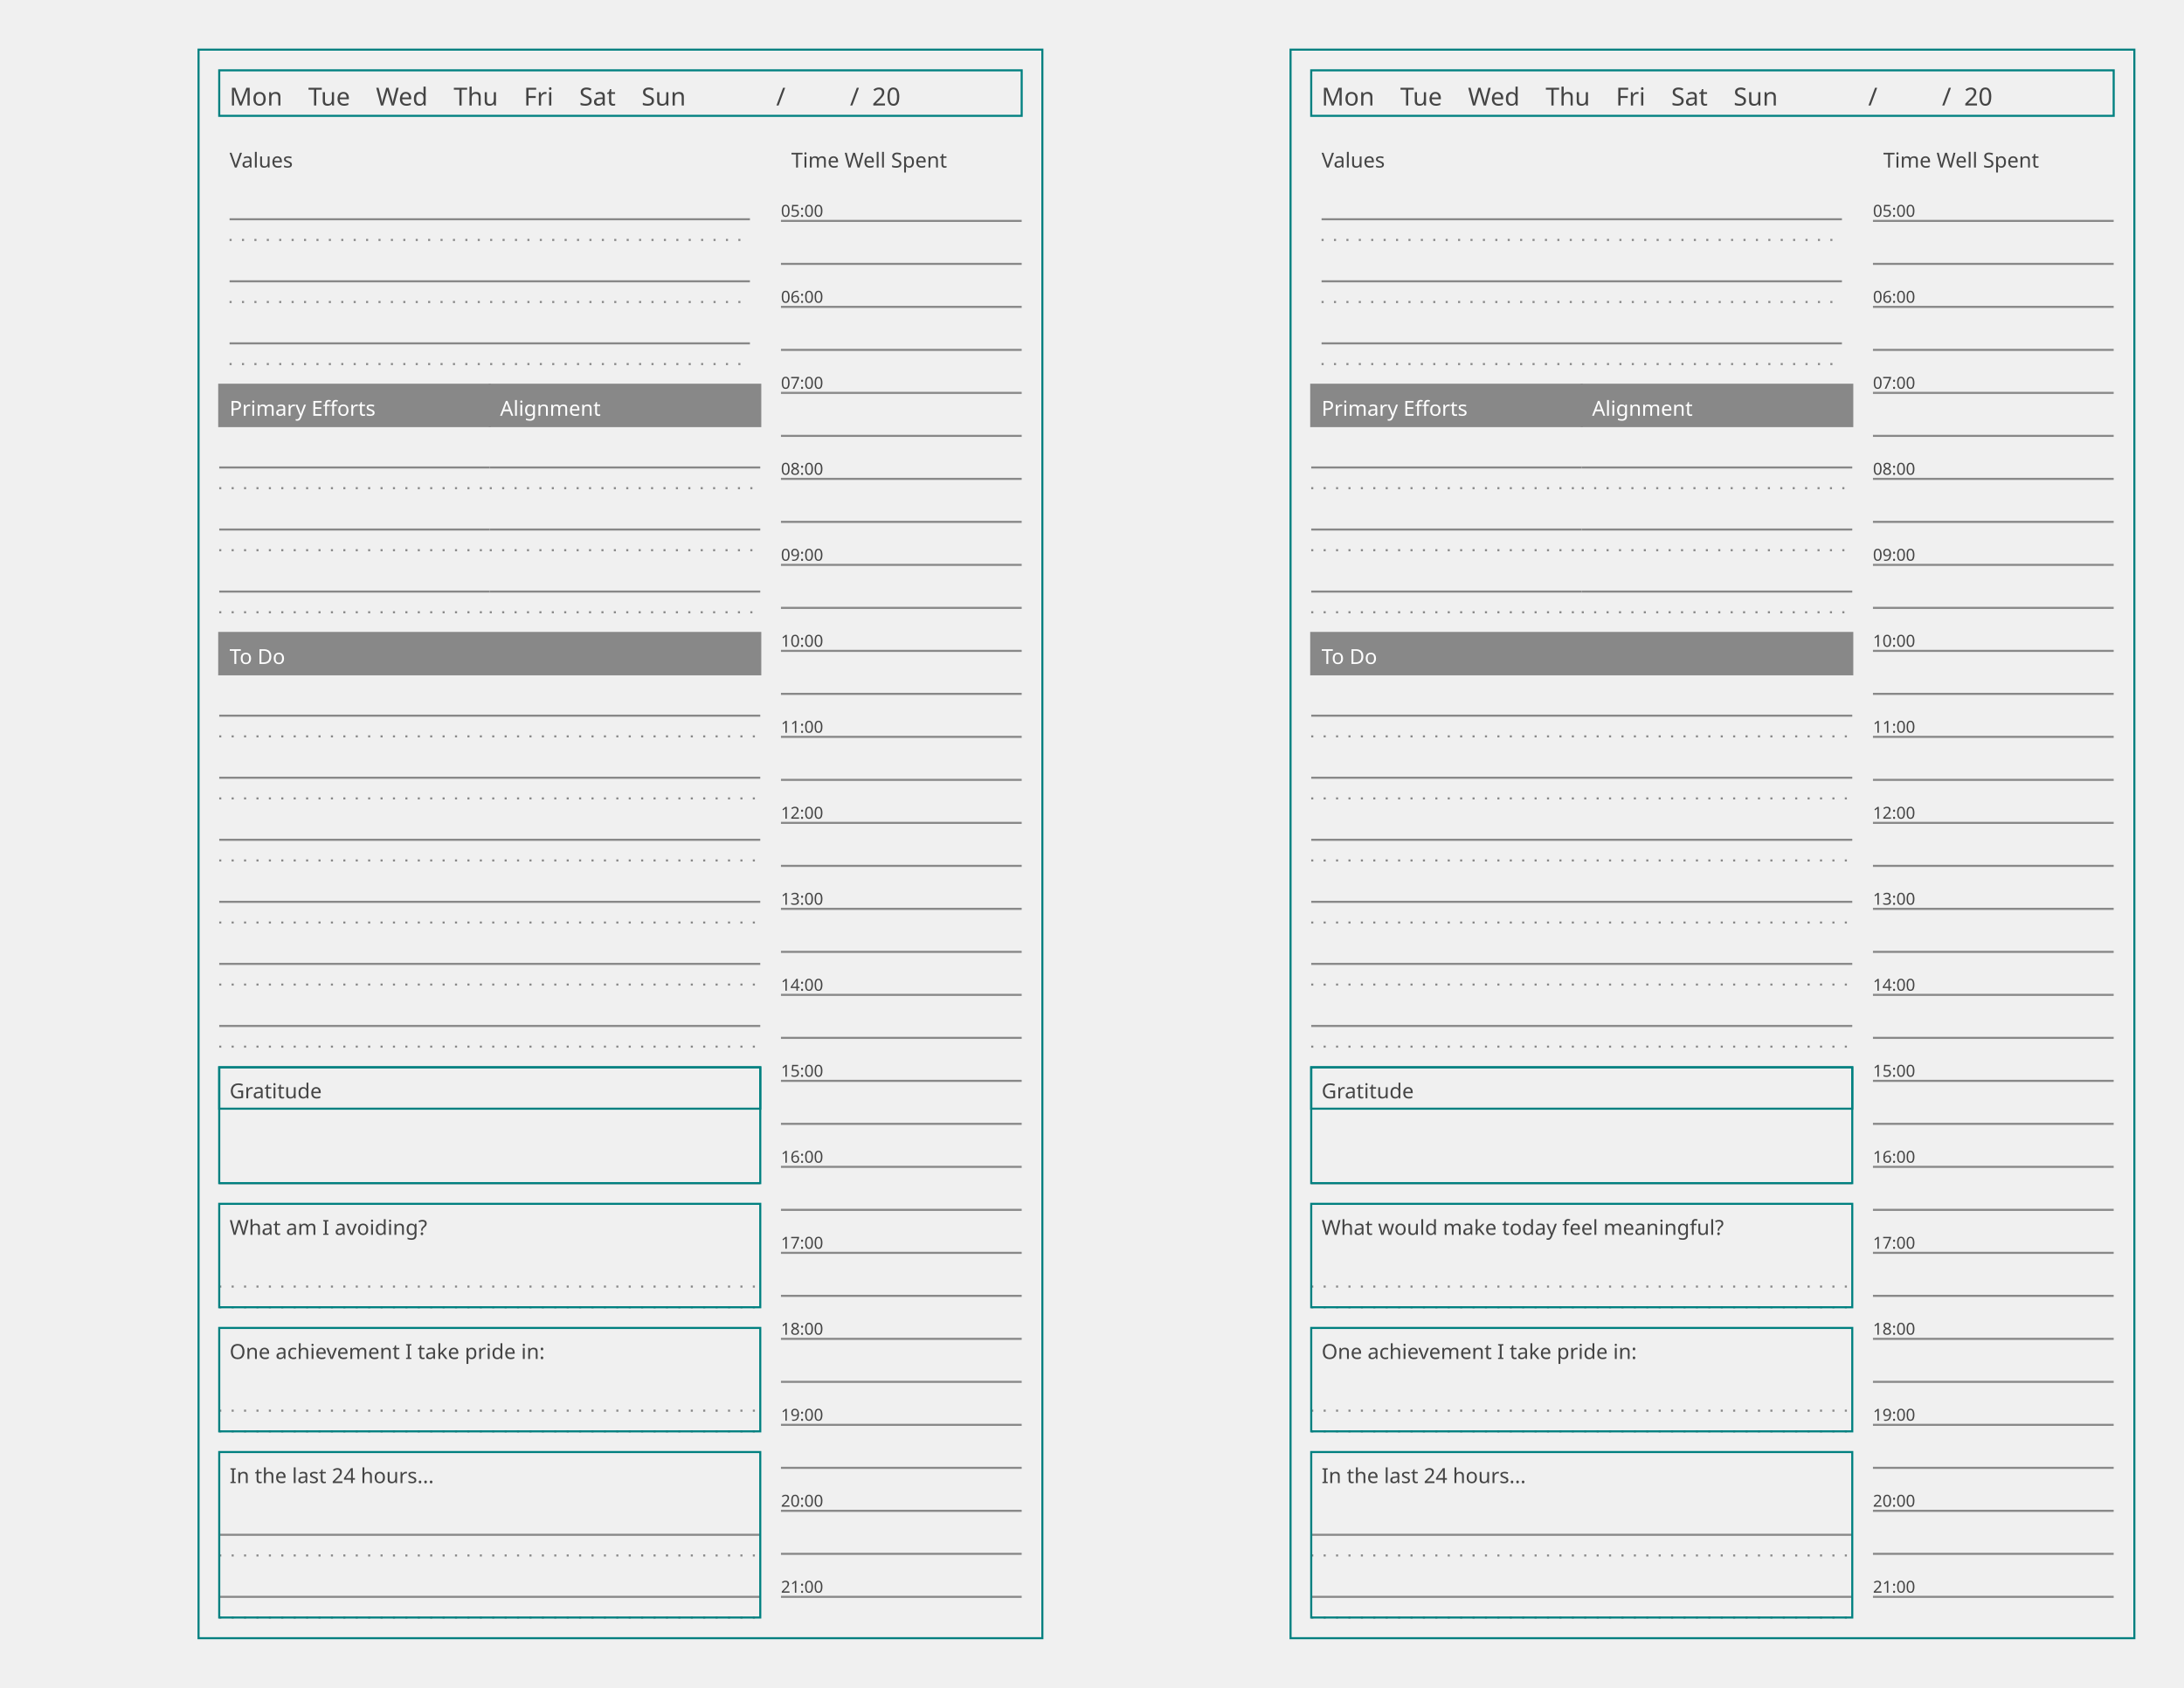
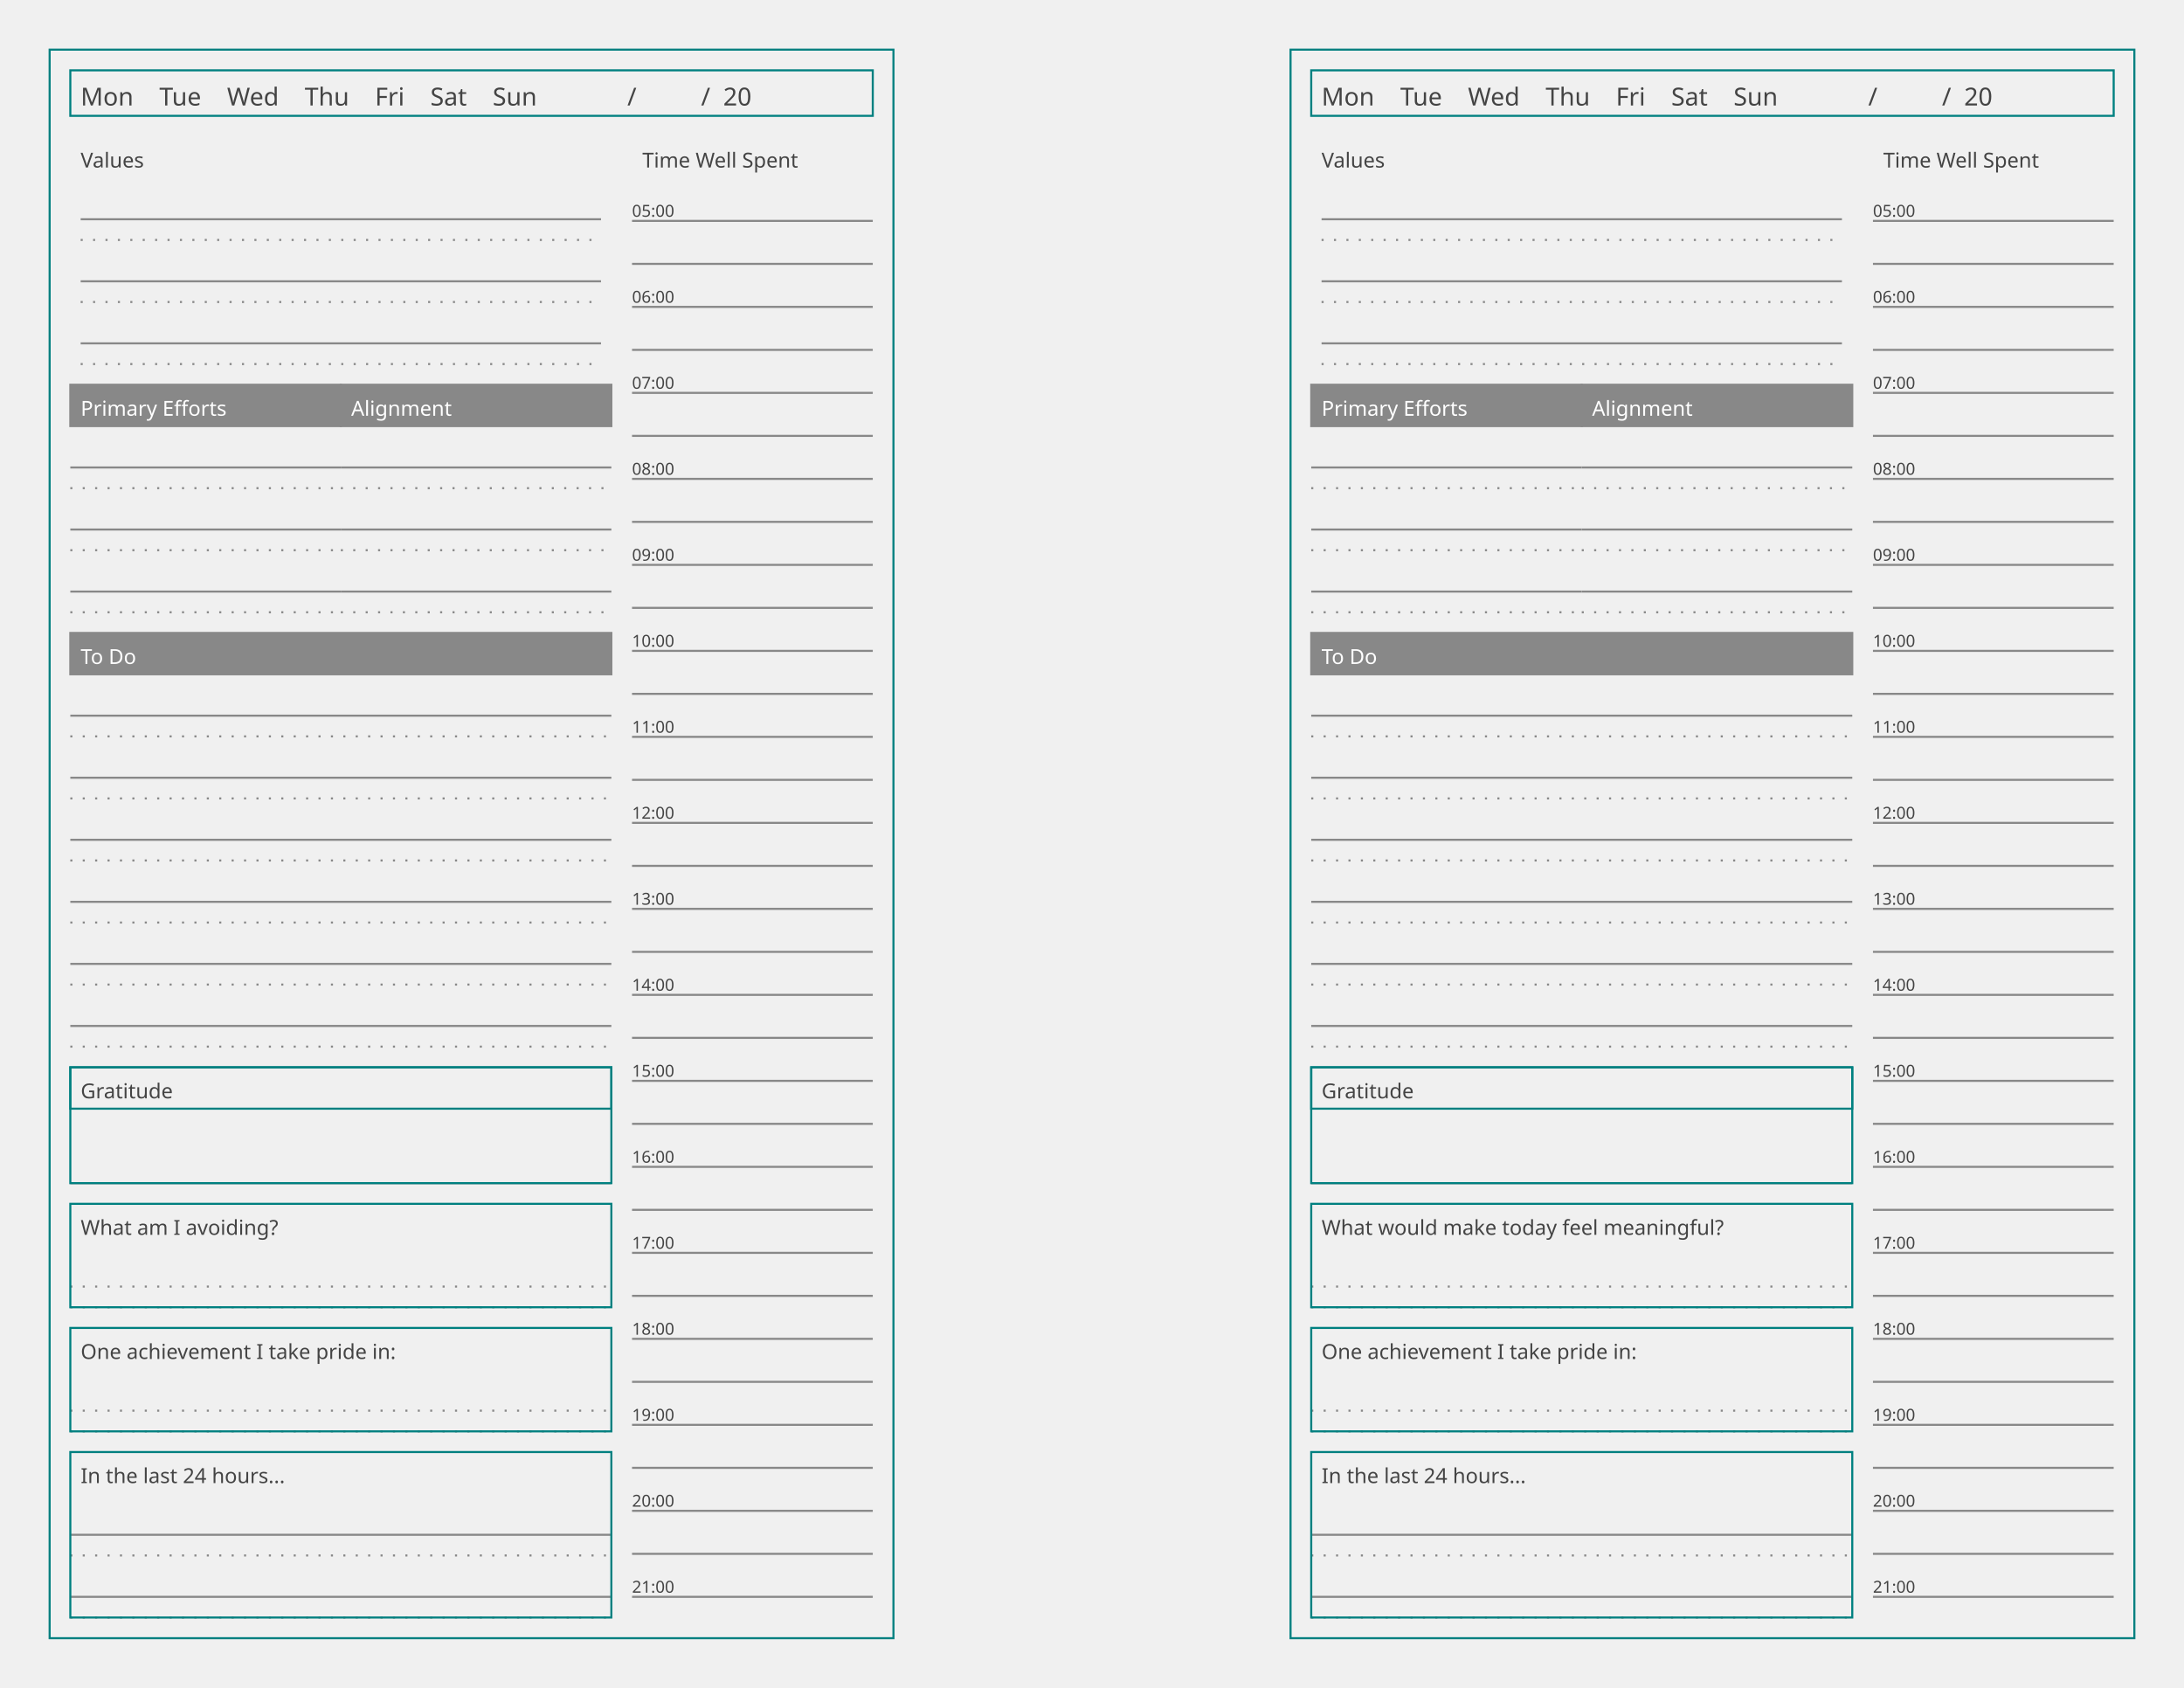
<svg xmlns="http://www.w3.org/2000/svg" baseProfile="tiny" height="8.5in" version="1.2" width="11in">
  <defs />
-   <g transform="translate(96, 24.0)">
+   <g transform="translate(24.0, 24.0)">
    <rect fill="none" height="768.0" stroke="#008080" width="408.0" x="0" y="0" />
    <g transform="translate(10, 10)">
      <rect fill="none" height="22" stroke="#008080" stroke-width="1" width="388.0" x="0" y="0" />
      <text alignment-baseline="text-after-edge" fill="#444444" font-family="Trebuchet MS" font-size="12" text-anchor="start" transform="translate(5,17)">Mon    Tue    Wed    Thu    Fri    Sat    Sun              /          /  20          </text>
    </g>
    <g transform="translate(10, 32)">
      <g transform="translate(0,10)">
        <g>
          <g transform="translate(0,0)">
            <text alignment-baseline="text-after-edge" fill="#444444" font-family="Ubuntu Mono" font-size="10" text-anchor="start" transform="translate(5,15)">Values</text>
          </g>
          <g transform="translate(0,20)">
            <g>
              <line stroke="#888888" stroke-dasharray="1,5" stroke-width="1" transform="translate(5,30.0)" x1="0" x2="251.6" y1="0" y2="0" />
              <line stroke="#888888" stroke-dasharray="1,5" stroke-width="1" transform="translate(5,60.0)" x1="0" x2="251.6" y1="0" y2="0" />
              <line stroke="#888888" stroke-dasharray="1,5" stroke-width="1" transform="translate(5,90.0)" x1="0" x2="251.6" y1="0" y2="0" />
            </g>
            <g>
              <line stroke="#888888" stroke-dasharray="1,0" stroke-width="1" transform="translate(5,20.0)" x1="0" x2="251.6" y1="0" y2="0" />
              <line stroke="#888888" stroke-dasharray="1,0" stroke-width="1" transform="translate(5,50.0)" x1="0" x2="251.6" y1="0" y2="0" />
              <line stroke="#888888" stroke-dasharray="1,0" stroke-width="1" transform="translate(5,80.0)" x1="0" x2="251.6" y1="0" y2="0" />
            </g>
          </g>
        </g>
      </g>
      <g transform="translate(0,130)">
        <g>
          <g transform="translate(0,0)">
            <g>
              <g transform="translate(0,0)">
                <rect fill="#888888" height="20" stroke="#888888" stroke-width="1" width="130.8" x="0" y="0" />
                <text alignment-baseline="text-after-edge" fill="#ffffff" font-family="Trebuchet MS" font-size="10" text-anchor="start" transform="translate(5,15)">Primary Efforts</text>
              </g>
              <g transform="translate(0,20)">
                <g>
                  <line stroke="#888888" stroke-dasharray="1,5" stroke-width="1" transform="translate(0,30.0)" x1="0" x2="130.8" y1="0" y2="0" />
                  <line stroke="#888888" stroke-dasharray="1,5" stroke-width="1" transform="translate(0,60.0)" x1="0" x2="130.8" y1="0" y2="0" />
                  <line stroke="#888888" stroke-dasharray="1,5" stroke-width="1" transform="translate(0,90.0)" x1="0" x2="130.8" y1="0" y2="0" />
                </g>
                <g>
                  <line stroke="#888888" stroke-dasharray="1,0" stroke-width="1" transform="translate(0,20.0)" x1="0" x2="130.8" y1="0" y2="0" />
                  <line stroke="#888888" stroke-dasharray="1,0" stroke-width="1" transform="translate(0,50.0)" x1="0" x2="130.8" y1="0" y2="0" />
                  <line stroke="#888888" stroke-dasharray="1,0" stroke-width="1" transform="translate(0,80.0)" x1="0" x2="130.8" y1="0" y2="0" />
                </g>
              </g>
            </g>
          </g>
          <g transform="translate(130.8,0)">
            <g>
              <g transform="translate(0,0)">
                <rect fill="#888888" height="20" stroke="#888888" stroke-width="1" width="130.8" x="0" y="0" />
                <text alignment-baseline="text-after-edge" fill="#ffffff" font-family="Trebuchet MS" font-size="10" text-anchor="start" transform="translate(5,15)">Alignment</text>
              </g>
              <g transform="translate(0,20)">
                <g>
                  <line stroke="#888888" stroke-dasharray="1,5" stroke-width="1" transform="translate(0,30.0)" x1="0" x2="130.8" y1="0" y2="0" />
                  <line stroke="#888888" stroke-dasharray="1,5" stroke-width="1" transform="translate(0,60.0)" x1="0" x2="130.8" y1="0" y2="0" />
                  <line stroke="#888888" stroke-dasharray="1,5" stroke-width="1" transform="translate(0,90.0)" x1="0" x2="130.8" y1="0" y2="0" />
                </g>
                <g>
                  <line stroke="#888888" stroke-dasharray="1,0" stroke-width="1" transform="translate(0,20.0)" x1="0" x2="130.8" y1="0" y2="0" />
                  <line stroke="#888888" stroke-dasharray="1,0" stroke-width="1" transform="translate(0,50.0)" x1="0" x2="130.8" y1="0" y2="0" />
                  <line stroke="#888888" stroke-dasharray="1,0" stroke-width="1" transform="translate(0,80.0)" x1="0" x2="130.8" y1="0" y2="0" />
                </g>
              </g>
            </g>
          </g>
        </g>
      </g>
      <g transform="translate(0,250)">
        <g>
          <g transform="translate(0,0)">
            <rect fill="#888888" height="20" stroke="#888888" stroke-width="1" width="261.6" x="0" y="0" />
            <text alignment-baseline="text-after-edge" fill="#ffffff" font-family="Ubuntu Mono" font-size="10" text-anchor="start" transform="translate(5,15)">To Do</text>
          </g>
          <g transform="translate(0,20)">
            <g>
              <line stroke="#888888" stroke-dasharray="1,5" stroke-width="1" transform="translate(0,30.0)" x1="0" x2="261.6" y1="0" y2="0" />
              <line stroke="#888888" stroke-dasharray="1,5" stroke-width="1" transform="translate(0,60.0)" x1="0" x2="261.6" y1="0" y2="0" />
              <line stroke="#888888" stroke-dasharray="1,5" stroke-width="1" transform="translate(0,90.0)" x1="0" x2="261.6" y1="0" y2="0" />
              <line stroke="#888888" stroke-dasharray="1,5" stroke-width="1" transform="translate(0,120.0)" x1="0" x2="261.6" y1="0" y2="0" />
              <line stroke="#888888" stroke-dasharray="1,5" stroke-width="1" transform="translate(0,150.0)" x1="0" x2="261.6" y1="0" y2="0" />
              <line stroke="#888888" stroke-dasharray="1,5" stroke-width="1" transform="translate(0,180.0)" x1="0" x2="261.6" y1="0" y2="0" />
            </g>
            <g>
              <line stroke="#888888" stroke-dasharray="1,0" stroke-width="1" transform="translate(0,20.0)" x1="0" x2="261.6" y1="0" y2="0" />
              <line stroke="#888888" stroke-dasharray="1,0" stroke-width="1" transform="translate(0,50.0)" x1="0" x2="261.6" y1="0" y2="0" />
              <line stroke="#888888" stroke-dasharray="1,0" stroke-width="1" transform="translate(0,80.0)" x1="0" x2="261.6" y1="0" y2="0" />
              <line stroke="#888888" stroke-dasharray="1,0" stroke-width="1" transform="translate(0,110.0)" x1="0" x2="261.6" y1="0" y2="0" />
              <line stroke="#888888" stroke-dasharray="1,0" stroke-width="1" transform="translate(0,140.0)" x1="0" x2="261.6" y1="0" y2="0" />
              <line stroke="#888888" stroke-dasharray="1,0" stroke-width="1" transform="translate(0,170.0)" x1="0" x2="261.6" y1="0" y2="0" />
            </g>
          </g>
        </g>
      </g>
      <g transform="translate(0,460)">
        <g>
          <g transform="translate(0,0)">
            <rect fill="none" height="20" stroke="#008080" stroke-width="1" width="261.6" x="0" y="0" />
            <text alignment-baseline="text-after-edge" fill="#444444" font-family="Trebuchet MS" font-size="10" text-anchor="start" transform="translate(5,15)">Gratitude</text>
          </g>
          <g transform="translate(0,20)">
            <line stroke="#888888" stroke-dasharray="1,0" stroke-width="1" transform="translate(0,36.0)" x1="0" x2="261.6" y1="0" y2="0" />
          </g>
        </g>
        <rect fill="none" height="56.0" stroke="#008080" stroke-width="1" width="261.6" x="0" y="0" />
      </g>
      <g transform="translate(0,526.0)">
        <g>
          <g transform="translate(0,0)">
            <text alignment-baseline="text-after-edge" fill="#444444" font-family="Ubuntu Mono" font-size="10" text-anchor="start" transform="translate(5,15)">What am I avoiding?</text>
          </g>
          <g transform="translate(0,20)">
            <g>
              <line stroke="#888888" stroke-dasharray="1,5" stroke-width="1" transform="translate(0,30.0)" x1="0" x2="261.6" y1="0" y2="0" />
            </g>
            <g>
              <line stroke="#888888" stroke-dasharray="1,5" stroke-width="1" transform="translate(0,20.0)" x1="0" x2="261.6" y1="0" y2="0" />
            </g>
          </g>
        </g>
        <rect fill="none" height="50" stroke="#008080" stroke-width="1" width="261.6" x="0" y="0" />
      </g>
      <g transform="translate(0,586.0)">
        <g>
          <g transform="translate(0,0)">
            <text alignment-baseline="text-after-edge" fill="#444444" font-family="Ubuntu Mono" font-size="10" text-anchor="start" transform="translate(5,15)">One achievement I take pride in:</text>
          </g>
          <g transform="translate(0,20)">
            <g>
              <line stroke="#888888" stroke-dasharray="1,5" stroke-width="1" transform="translate(0,30.0)" x1="0" x2="261.6" y1="0" y2="0" />
            </g>
            <g>
              <line stroke="#888888" stroke-dasharray="1,5" stroke-width="1" transform="translate(0,20.0)" x1="0" x2="261.6" y1="0" y2="0" />
            </g>
          </g>
        </g>
        <rect fill="none" height="50" stroke="#008080" stroke-width="1" width="261.6" x="0" y="0" />
      </g>
      <g transform="translate(0,646.0)">
        <g>
          <g transform="translate(0,0)">
            <text alignment-baseline="text-after-edge" fill="#444444" font-family="Ubuntu Mono" font-size="10" text-anchor="start" transform="translate(5,15)">In the last 24 hours...</text>
          </g>
          <g transform="translate(0,20)">
            <g>
              <line stroke="#888888" stroke-dasharray="1,5" stroke-width="1" transform="translate(0,30.0)" x1="0" x2="261.6" y1="0" y2="0" />
              <line stroke="#888888" stroke-dasharray="1,5" stroke-width="1" transform="translate(0,60.0)" x1="0" x2="261.6" y1="0" y2="0" />
            </g>
            <g>
              <line stroke="#888888" stroke-dasharray="1,0" stroke-width="1" transform="translate(0,20.0)" x1="0" x2="261.6" y1="0" y2="0" />
              <line stroke="#888888" stroke-dasharray="1,0" stroke-width="1" transform="translate(0,50.0)" x1="0" x2="261.6" y1="0" y2="0" />
            </g>
          </g>
        </g>
        <rect fill="none" height="80" stroke="#008080" stroke-width="1" width="261.6" x="0" y="0" />
      </g>
    </g>
    <g transform="translate(281.6,32)">
      <g>
        <rect fill="none" height="20" stroke="none" width="116.4" x="0" y="10" />
        <text alignment-baseline="text-after-edge" fill="#444444" font-family="Ubuntu Mono" font-size="10" text-anchor="start" x="5" y="25">Time Well Spent</text>
      </g>
      <g>
        <text alignment-baseline="text-after-edge" fill="#444444" font-family="Ubuntu Mono" font-size="8" text-anchor="start" x="0" y="48.788">05:00</text>
        <line stroke="#888888" x1="0" x2="116.4" y1="50.788" y2="50.788" />
        <line stroke="#888888" x1="0" x2="116.4" y1="71.576" y2="71.576" />
        <text alignment-baseline="text-after-edge" fill="#444444" font-family="Ubuntu Mono" font-size="8" text-anchor="start" x="0" y="90.364">06:00</text>
        <line stroke="#888888" x1="0" x2="116.4" y1="92.364" y2="92.364" />
        <line stroke="#888888" x1="0" x2="116.4" y1="113.152" y2="113.152" />
        <text alignment-baseline="text-after-edge" fill="#444444" font-family="Ubuntu Mono" font-size="8" text-anchor="start" x="0" y="131.939">07:00</text>
        <line stroke="#888888" x1="0" x2="116.4" y1="133.939" y2="133.939" />
        <line stroke="#888888" x1="0" x2="116.4" y1="154.727" y2="154.727" />
        <text alignment-baseline="text-after-edge" fill="#444444" font-family="Ubuntu Mono" font-size="8" text-anchor="start" x="0" y="173.515">08:00</text>
        <line stroke="#888888" x1="0" x2="116.4" y1="175.515" y2="175.515" />
        <line stroke="#888888" x1="0" x2="116.4" y1="196.303" y2="196.303" />
        <text alignment-baseline="text-after-edge" fill="#444444" font-family="Ubuntu Mono" font-size="8" text-anchor="start" x="0" y="215.091">09:00</text>
        <line stroke="#888888" x1="0" x2="116.4" y1="217.091" y2="217.091" />
        <line stroke="#888888" x1="0" x2="116.4" y1="237.879" y2="237.879" />
        <text alignment-baseline="text-after-edge" fill="#444444" font-family="Ubuntu Mono" font-size="8" text-anchor="start" x="0" y="256.667">10:00</text>
        <line stroke="#888888" x1="0" x2="116.4" y1="258.667" y2="258.667" />
        <line stroke="#888888" x1="0" x2="116.4" y1="279.455" y2="279.455" />
        <text alignment-baseline="text-after-edge" fill="#444444" font-family="Ubuntu Mono" font-size="8" text-anchor="start" x="0" y="298.242">11:00</text>
        <line stroke="#888888" x1="0" x2="116.4" y1="300.242" y2="300.242" />
        <line stroke="#888888" x1="0" x2="116.4" y1="321.03" y2="321.03" />
        <text alignment-baseline="text-after-edge" fill="#444444" font-family="Ubuntu Mono" font-size="8" text-anchor="start" x="0" y="339.818">12:00</text>
        <line stroke="#888888" x1="0" x2="116.4" y1="341.818" y2="341.818" />
        <line stroke="#888888" x1="0" x2="116.4" y1="362.606" y2="362.606" />
        <text alignment-baseline="text-after-edge" fill="#444444" font-family="Ubuntu Mono" font-size="8" text-anchor="start" x="0" y="381.394">13:00</text>
        <line stroke="#888888" x1="0" x2="116.4" y1="383.394" y2="383.394" />
        <line stroke="#888888" x1="0" x2="116.4" y1="404.182" y2="404.182" />
        <text alignment-baseline="text-after-edge" fill="#444444" font-family="Ubuntu Mono" font-size="8" text-anchor="start" x="0" y="422.97">14:00</text>
        <line stroke="#888888" x1="0" x2="116.4" y1="424.97" y2="424.97" />
        <line stroke="#888888" x1="0" x2="116.4" y1="445.758" y2="445.758" />
        <text alignment-baseline="text-after-edge" fill="#444444" font-family="Ubuntu Mono" font-size="8" text-anchor="start" x="0" y="464.545">15:00</text>
        <line stroke="#888888" x1="0" x2="116.4" y1="466.545" y2="466.545" />
        <line stroke="#888888" x1="0" x2="116.4" y1="487.333" y2="487.333" />
        <text alignment-baseline="text-after-edge" fill="#444444" font-family="Ubuntu Mono" font-size="8" text-anchor="start" x="0" y="506.121">16:00</text>
        <line stroke="#888888" x1="0" x2="116.4" y1="508.121" y2="508.121" />
        <line stroke="#888888" x1="0" x2="116.4" y1="528.909" y2="528.909" />
        <text alignment-baseline="text-after-edge" fill="#444444" font-family="Ubuntu Mono" font-size="8" text-anchor="start" x="0" y="547.697">17:00</text>
        <line stroke="#888888" x1="0" x2="116.4" y1="549.697" y2="549.697" />
        <line stroke="#888888" x1="0" x2="116.4" y1="570.485" y2="570.485" />
        <text alignment-baseline="text-after-edge" fill="#444444" font-family="Ubuntu Mono" font-size="8" text-anchor="start" x="0" y="589.273">18:00</text>
        <line stroke="#888888" x1="0" x2="116.4" y1="591.273" y2="591.273" />
        <line stroke="#888888" x1="0" x2="116.4" y1="612.061" y2="612.061" />
        <text alignment-baseline="text-after-edge" fill="#444444" font-family="Ubuntu Mono" font-size="8" text-anchor="start" x="0" y="630.848">19:00</text>
        <line stroke="#888888" x1="0" x2="116.4" y1="632.848" y2="632.848" />
        <line stroke="#888888" x1="0" x2="116.4" y1="653.636" y2="653.636" />
        <text alignment-baseline="text-after-edge" fill="#444444" font-family="Ubuntu Mono" font-size="8" text-anchor="start" x="0" y="672.424">20:00</text>
        <line stroke="#888888" x1="0" x2="116.4" y1="674.424" y2="674.424" />
        <line stroke="#888888" x1="0" x2="116.4" y1="695.212" y2="695.212" />
        <text alignment-baseline="text-after-edge" fill="#444444" font-family="Ubuntu Mono" font-size="8" text-anchor="start" x="0" y="714.0">21:00</text>
        <line stroke="#888888" x1="0" x2="116.4" y1="716.0" y2="716.0" />
      </g>
    </g>
  </g>
  <g transform="translate(624.0, 24.0)">
    <rect fill="none" height="768.0" stroke="#008080" width="408.0" x="0" y="0" />
    <g transform="translate(10, 10)">
      <rect fill="none" height="22" stroke="#008080" stroke-width="1" width="388.0" x="0" y="0" />
      <text alignment-baseline="text-after-edge" fill="#444444" font-family="Trebuchet MS" font-size="12" text-anchor="start" transform="translate(5,17)">Mon    Tue    Wed    Thu    Fri    Sat    Sun              /          /  20          </text>
    </g>
    <g transform="translate(10, 32)">
      <g transform="translate(0,10)">
        <g>
          <g transform="translate(0,0)">
            <text alignment-baseline="text-after-edge" fill="#444444" font-family="Ubuntu Mono" font-size="10" text-anchor="start" transform="translate(5,15)">Values</text>
          </g>
          <g transform="translate(0,20)">
            <g>
              <line stroke="#888888" stroke-dasharray="1,5" stroke-width="1" transform="translate(5,30.0)" x1="0" x2="251.6" y1="0" y2="0" />
              <line stroke="#888888" stroke-dasharray="1,5" stroke-width="1" transform="translate(5,60.0)" x1="0" x2="251.6" y1="0" y2="0" />
              <line stroke="#888888" stroke-dasharray="1,5" stroke-width="1" transform="translate(5,90.0)" x1="0" x2="251.6" y1="0" y2="0" />
            </g>
            <g>
              <line stroke="#888888" stroke-dasharray="1,0" stroke-width="1" transform="translate(5,20.0)" x1="0" x2="251.6" y1="0" y2="0" />
              <line stroke="#888888" stroke-dasharray="1,0" stroke-width="1" transform="translate(5,50.0)" x1="0" x2="251.6" y1="0" y2="0" />
              <line stroke="#888888" stroke-dasharray="1,0" stroke-width="1" transform="translate(5,80.0)" x1="0" x2="251.6" y1="0" y2="0" />
            </g>
          </g>
        </g>
      </g>
      <g transform="translate(0,130)">
        <g>
          <g transform="translate(0,0)">
            <g>
              <g transform="translate(0,0)">
                <rect fill="#888888" height="20" stroke="#888888" stroke-width="1" width="130.8" x="0" y="0" />
                <text alignment-baseline="text-after-edge" fill="#ffffff" font-family="Trebuchet MS" font-size="10" text-anchor="start" transform="translate(5,15)">Primary Efforts</text>
              </g>
              <g transform="translate(0,20)">
                <g>
                  <line stroke="#888888" stroke-dasharray="1,5" stroke-width="1" transform="translate(0,30.0)" x1="0" x2="130.8" y1="0" y2="0" />
                  <line stroke="#888888" stroke-dasharray="1,5" stroke-width="1" transform="translate(0,60.0)" x1="0" x2="130.8" y1="0" y2="0" />
                  <line stroke="#888888" stroke-dasharray="1,5" stroke-width="1" transform="translate(0,90.0)" x1="0" x2="130.8" y1="0" y2="0" />
                </g>
                <g>
                  <line stroke="#888888" stroke-dasharray="1,0" stroke-width="1" transform="translate(0,20.0)" x1="0" x2="130.8" y1="0" y2="0" />
                  <line stroke="#888888" stroke-dasharray="1,0" stroke-width="1" transform="translate(0,50.0)" x1="0" x2="130.8" y1="0" y2="0" />
                  <line stroke="#888888" stroke-dasharray="1,0" stroke-width="1" transform="translate(0,80.0)" x1="0" x2="130.8" y1="0" y2="0" />
                </g>
              </g>
            </g>
          </g>
          <g transform="translate(130.8,0)">
            <g>
              <g transform="translate(0,0)">
                <rect fill="#888888" height="20" stroke="#888888" stroke-width="1" width="130.8" x="0" y="0" />
                <text alignment-baseline="text-after-edge" fill="#ffffff" font-family="Trebuchet MS" font-size="10" text-anchor="start" transform="translate(5,15)">Alignment</text>
              </g>
              <g transform="translate(0,20)">
                <g>
                  <line stroke="#888888" stroke-dasharray="1,5" stroke-width="1" transform="translate(0,30.0)" x1="0" x2="130.8" y1="0" y2="0" />
                  <line stroke="#888888" stroke-dasharray="1,5" stroke-width="1" transform="translate(0,60.0)" x1="0" x2="130.8" y1="0" y2="0" />
                  <line stroke="#888888" stroke-dasharray="1,5" stroke-width="1" transform="translate(0,90.0)" x1="0" x2="130.8" y1="0" y2="0" />
                </g>
                <g>
                  <line stroke="#888888" stroke-dasharray="1,0" stroke-width="1" transform="translate(0,20.0)" x1="0" x2="130.8" y1="0" y2="0" />
                  <line stroke="#888888" stroke-dasharray="1,0" stroke-width="1" transform="translate(0,50.0)" x1="0" x2="130.8" y1="0" y2="0" />
                  <line stroke="#888888" stroke-dasharray="1,0" stroke-width="1" transform="translate(0,80.0)" x1="0" x2="130.8" y1="0" y2="0" />
                </g>
              </g>
            </g>
          </g>
        </g>
      </g>
      <g transform="translate(0,250)">
        <g>
          <g transform="translate(0,0)">
            <rect fill="#888888" height="20" stroke="#888888" stroke-width="1" width="261.6" x="0" y="0" />
            <text alignment-baseline="text-after-edge" fill="#ffffff" font-family="Ubuntu Mono" font-size="10" text-anchor="start" transform="translate(5,15)">To Do</text>
          </g>
          <g transform="translate(0,20)">
            <g>
              <line stroke="#888888" stroke-dasharray="1,5" stroke-width="1" transform="translate(0,30.0)" x1="0" x2="261.6" y1="0" y2="0" />
              <line stroke="#888888" stroke-dasharray="1,5" stroke-width="1" transform="translate(0,60.0)" x1="0" x2="261.6" y1="0" y2="0" />
              <line stroke="#888888" stroke-dasharray="1,5" stroke-width="1" transform="translate(0,90.0)" x1="0" x2="261.6" y1="0" y2="0" />
              <line stroke="#888888" stroke-dasharray="1,5" stroke-width="1" transform="translate(0,120.0)" x1="0" x2="261.6" y1="0" y2="0" />
              <line stroke="#888888" stroke-dasharray="1,5" stroke-width="1" transform="translate(0,150.0)" x1="0" x2="261.6" y1="0" y2="0" />
              <line stroke="#888888" stroke-dasharray="1,5" stroke-width="1" transform="translate(0,180.0)" x1="0" x2="261.6" y1="0" y2="0" />
            </g>
            <g>
              <line stroke="#888888" stroke-dasharray="1,0" stroke-width="1" transform="translate(0,20.0)" x1="0" x2="261.6" y1="0" y2="0" />
              <line stroke="#888888" stroke-dasharray="1,0" stroke-width="1" transform="translate(0,50.0)" x1="0" x2="261.6" y1="0" y2="0" />
              <line stroke="#888888" stroke-dasharray="1,0" stroke-width="1" transform="translate(0,80.0)" x1="0" x2="261.6" y1="0" y2="0" />
              <line stroke="#888888" stroke-dasharray="1,0" stroke-width="1" transform="translate(0,110.0)" x1="0" x2="261.6" y1="0" y2="0" />
              <line stroke="#888888" stroke-dasharray="1,0" stroke-width="1" transform="translate(0,140.0)" x1="0" x2="261.6" y1="0" y2="0" />
              <line stroke="#888888" stroke-dasharray="1,0" stroke-width="1" transform="translate(0,170.0)" x1="0" x2="261.6" y1="0" y2="0" />
            </g>
          </g>
        </g>
      </g>
      <g transform="translate(0,460)">
        <g>
          <g transform="translate(0,0)">
            <rect fill="none" height="20" stroke="#008080" stroke-width="1" width="261.6" x="0" y="0" />
            <text alignment-baseline="text-after-edge" fill="#444444" font-family="Trebuchet MS" font-size="10" text-anchor="start" transform="translate(5,15)">Gratitude</text>
          </g>
          <g transform="translate(0,20)">
            <line stroke="#888888" stroke-dasharray="1,0" stroke-width="1" transform="translate(0,36.0)" x1="0" x2="261.6" y1="0" y2="0" />
          </g>
        </g>
        <rect fill="none" height="56.0" stroke="#008080" stroke-width="1" width="261.6" x="0" y="0" />
      </g>
      <g transform="translate(0,526.0)">
        <g>
          <g transform="translate(0,0)">
            <text alignment-baseline="text-after-edge" fill="#444444" font-family="Ubuntu Mono" font-size="10" text-anchor="start" transform="translate(5,15)">What would make today feel meaningful?</text>
          </g>
          <g transform="translate(0,20)">
            <g>
              <line stroke="#888888" stroke-dasharray="1,5" stroke-width="1" transform="translate(0,30.0)" x1="0" x2="261.6" y1="0" y2="0" />
            </g>
            <g>
              <line stroke="#888888" stroke-dasharray="1,5" stroke-width="1" transform="translate(0,20.0)" x1="0" x2="261.6" y1="0" y2="0" />
            </g>
          </g>
        </g>
        <rect fill="none" height="50" stroke="#008080" stroke-width="1" width="261.6" x="0" y="0" />
      </g>
      <g transform="translate(0,586.0)">
        <g>
          <g transform="translate(0,0)">
            <text alignment-baseline="text-after-edge" fill="#444444" font-family="Ubuntu Mono" font-size="10" text-anchor="start" transform="translate(5,15)">One achievement I take pride in:</text>
          </g>
          <g transform="translate(0,20)">
            <g>
              <line stroke="#888888" stroke-dasharray="1,5" stroke-width="1" transform="translate(0,30.0)" x1="0" x2="261.6" y1="0" y2="0" />
            </g>
            <g>
              <line stroke="#888888" stroke-dasharray="1,5" stroke-width="1" transform="translate(0,20.0)" x1="0" x2="261.6" y1="0" y2="0" />
            </g>
          </g>
        </g>
        <rect fill="none" height="50" stroke="#008080" stroke-width="1" width="261.6" x="0" y="0" />
      </g>
      <g transform="translate(0,646.0)">
        <g>
          <g transform="translate(0,0)">
            <text alignment-baseline="text-after-edge" fill="#444444" font-family="Ubuntu Mono" font-size="10" text-anchor="start" transform="translate(5,15)">In the last 24 hours...</text>
          </g>
          <g transform="translate(0,20)">
            <g>
              <line stroke="#888888" stroke-dasharray="1,5" stroke-width="1" transform="translate(0,30.0)" x1="0" x2="261.6" y1="0" y2="0" />
              <line stroke="#888888" stroke-dasharray="1,5" stroke-width="1" transform="translate(0,60.0)" x1="0" x2="261.6" y1="0" y2="0" />
            </g>
            <g>
              <line stroke="#888888" stroke-dasharray="1,0" stroke-width="1" transform="translate(0,20.0)" x1="0" x2="261.6" y1="0" y2="0" />
              <line stroke="#888888" stroke-dasharray="1,0" stroke-width="1" transform="translate(0,50.0)" x1="0" x2="261.6" y1="0" y2="0" />
            </g>
          </g>
        </g>
        <rect fill="none" height="80" stroke="#008080" stroke-width="1" width="261.6" x="0" y="0" />
      </g>
    </g>
    <g transform="translate(281.6,32)">
      <g>
        <rect fill="none" height="20" stroke="none" width="116.4" x="0" y="10" />
        <text alignment-baseline="text-after-edge" fill="#444444" font-family="Ubuntu Mono" font-size="10" text-anchor="start" x="5" y="25">Time Well Spent</text>
      </g>
      <g>
        <text alignment-baseline="text-after-edge" fill="#444444" font-family="Ubuntu Mono" font-size="8" text-anchor="start" x="0" y="48.788">05:00</text>
        <line stroke="#888888" x1="0" x2="116.4" y1="50.788" y2="50.788" />
        <line stroke="#888888" x1="0" x2="116.4" y1="71.576" y2="71.576" />
        <text alignment-baseline="text-after-edge" fill="#444444" font-family="Ubuntu Mono" font-size="8" text-anchor="start" x="0" y="90.364">06:00</text>
        <line stroke="#888888" x1="0" x2="116.4" y1="92.364" y2="92.364" />
        <line stroke="#888888" x1="0" x2="116.4" y1="113.152" y2="113.152" />
        <text alignment-baseline="text-after-edge" fill="#444444" font-family="Ubuntu Mono" font-size="8" text-anchor="start" x="0" y="131.939">07:00</text>
        <line stroke="#888888" x1="0" x2="116.4" y1="133.939" y2="133.939" />
        <line stroke="#888888" x1="0" x2="116.4" y1="154.727" y2="154.727" />
        <text alignment-baseline="text-after-edge" fill="#444444" font-family="Ubuntu Mono" font-size="8" text-anchor="start" x="0" y="173.515">08:00</text>
        <line stroke="#888888" x1="0" x2="116.4" y1="175.515" y2="175.515" />
        <line stroke="#888888" x1="0" x2="116.4" y1="196.303" y2="196.303" />
        <text alignment-baseline="text-after-edge" fill="#444444" font-family="Ubuntu Mono" font-size="8" text-anchor="start" x="0" y="215.091">09:00</text>
        <line stroke="#888888" x1="0" x2="116.4" y1="217.091" y2="217.091" />
        <line stroke="#888888" x1="0" x2="116.4" y1="237.879" y2="237.879" />
        <text alignment-baseline="text-after-edge" fill="#444444" font-family="Ubuntu Mono" font-size="8" text-anchor="start" x="0" y="256.667">10:00</text>
        <line stroke="#888888" x1="0" x2="116.4" y1="258.667" y2="258.667" />
        <line stroke="#888888" x1="0" x2="116.4" y1="279.455" y2="279.455" />
        <text alignment-baseline="text-after-edge" fill="#444444" font-family="Ubuntu Mono" font-size="8" text-anchor="start" x="0" y="298.242">11:00</text>
        <line stroke="#888888" x1="0" x2="116.4" y1="300.242" y2="300.242" />
        <line stroke="#888888" x1="0" x2="116.4" y1="321.03" y2="321.03" />
        <text alignment-baseline="text-after-edge" fill="#444444" font-family="Ubuntu Mono" font-size="8" text-anchor="start" x="0" y="339.818">12:00</text>
        <line stroke="#888888" x1="0" x2="116.4" y1="341.818" y2="341.818" />
        <line stroke="#888888" x1="0" x2="116.4" y1="362.606" y2="362.606" />
        <text alignment-baseline="text-after-edge" fill="#444444" font-family="Ubuntu Mono" font-size="8" text-anchor="start" x="0" y="381.394">13:00</text>
        <line stroke="#888888" x1="0" x2="116.4" y1="383.394" y2="383.394" />
        <line stroke="#888888" x1="0" x2="116.4" y1="404.182" y2="404.182" />
        <text alignment-baseline="text-after-edge" fill="#444444" font-family="Ubuntu Mono" font-size="8" text-anchor="start" x="0" y="422.97">14:00</text>
        <line stroke="#888888" x1="0" x2="116.4" y1="424.97" y2="424.97" />
        <line stroke="#888888" x1="0" x2="116.4" y1="445.758" y2="445.758" />
        <text alignment-baseline="text-after-edge" fill="#444444" font-family="Ubuntu Mono" font-size="8" text-anchor="start" x="0" y="464.545">15:00</text>
        <line stroke="#888888" x1="0" x2="116.4" y1="466.545" y2="466.545" />
        <line stroke="#888888" x1="0" x2="116.4" y1="487.333" y2="487.333" />
        <text alignment-baseline="text-after-edge" fill="#444444" font-family="Ubuntu Mono" font-size="8" text-anchor="start" x="0" y="506.121">16:00</text>
        <line stroke="#888888" x1="0" x2="116.4" y1="508.121" y2="508.121" />
        <line stroke="#888888" x1="0" x2="116.4" y1="528.909" y2="528.909" />
        <text alignment-baseline="text-after-edge" fill="#444444" font-family="Ubuntu Mono" font-size="8" text-anchor="start" x="0" y="547.697">17:00</text>
        <line stroke="#888888" x1="0" x2="116.4" y1="549.697" y2="549.697" />
        <line stroke="#888888" x1="0" x2="116.4" y1="570.485" y2="570.485" />
        <text alignment-baseline="text-after-edge" fill="#444444" font-family="Ubuntu Mono" font-size="8" text-anchor="start" x="0" y="589.273">18:00</text>
        <line stroke="#888888" x1="0" x2="116.4" y1="591.273" y2="591.273" />
        <line stroke="#888888" x1="0" x2="116.4" y1="612.061" y2="612.061" />
        <text alignment-baseline="text-after-edge" fill="#444444" font-family="Ubuntu Mono" font-size="8" text-anchor="start" x="0" y="630.848">19:00</text>
        <line stroke="#888888" x1="0" x2="116.4" y1="632.848" y2="632.848" />
        <line stroke="#888888" x1="0" x2="116.4" y1="653.636" y2="653.636" />
        <text alignment-baseline="text-after-edge" fill="#444444" font-family="Ubuntu Mono" font-size="8" text-anchor="start" x="0" y="672.424">20:00</text>
        <line stroke="#888888" x1="0" x2="116.4" y1="674.424" y2="674.424" />
        <line stroke="#888888" x1="0" x2="116.4" y1="695.212" y2="695.212" />
        <text alignment-baseline="text-after-edge" fill="#444444" font-family="Ubuntu Mono" font-size="8" text-anchor="start" x="0" y="714.0">21:00</text>
        <line stroke="#888888" x1="0" x2="116.4" y1="716.0" y2="716.0" />
      </g>
    </g>
  </g>
</svg>
